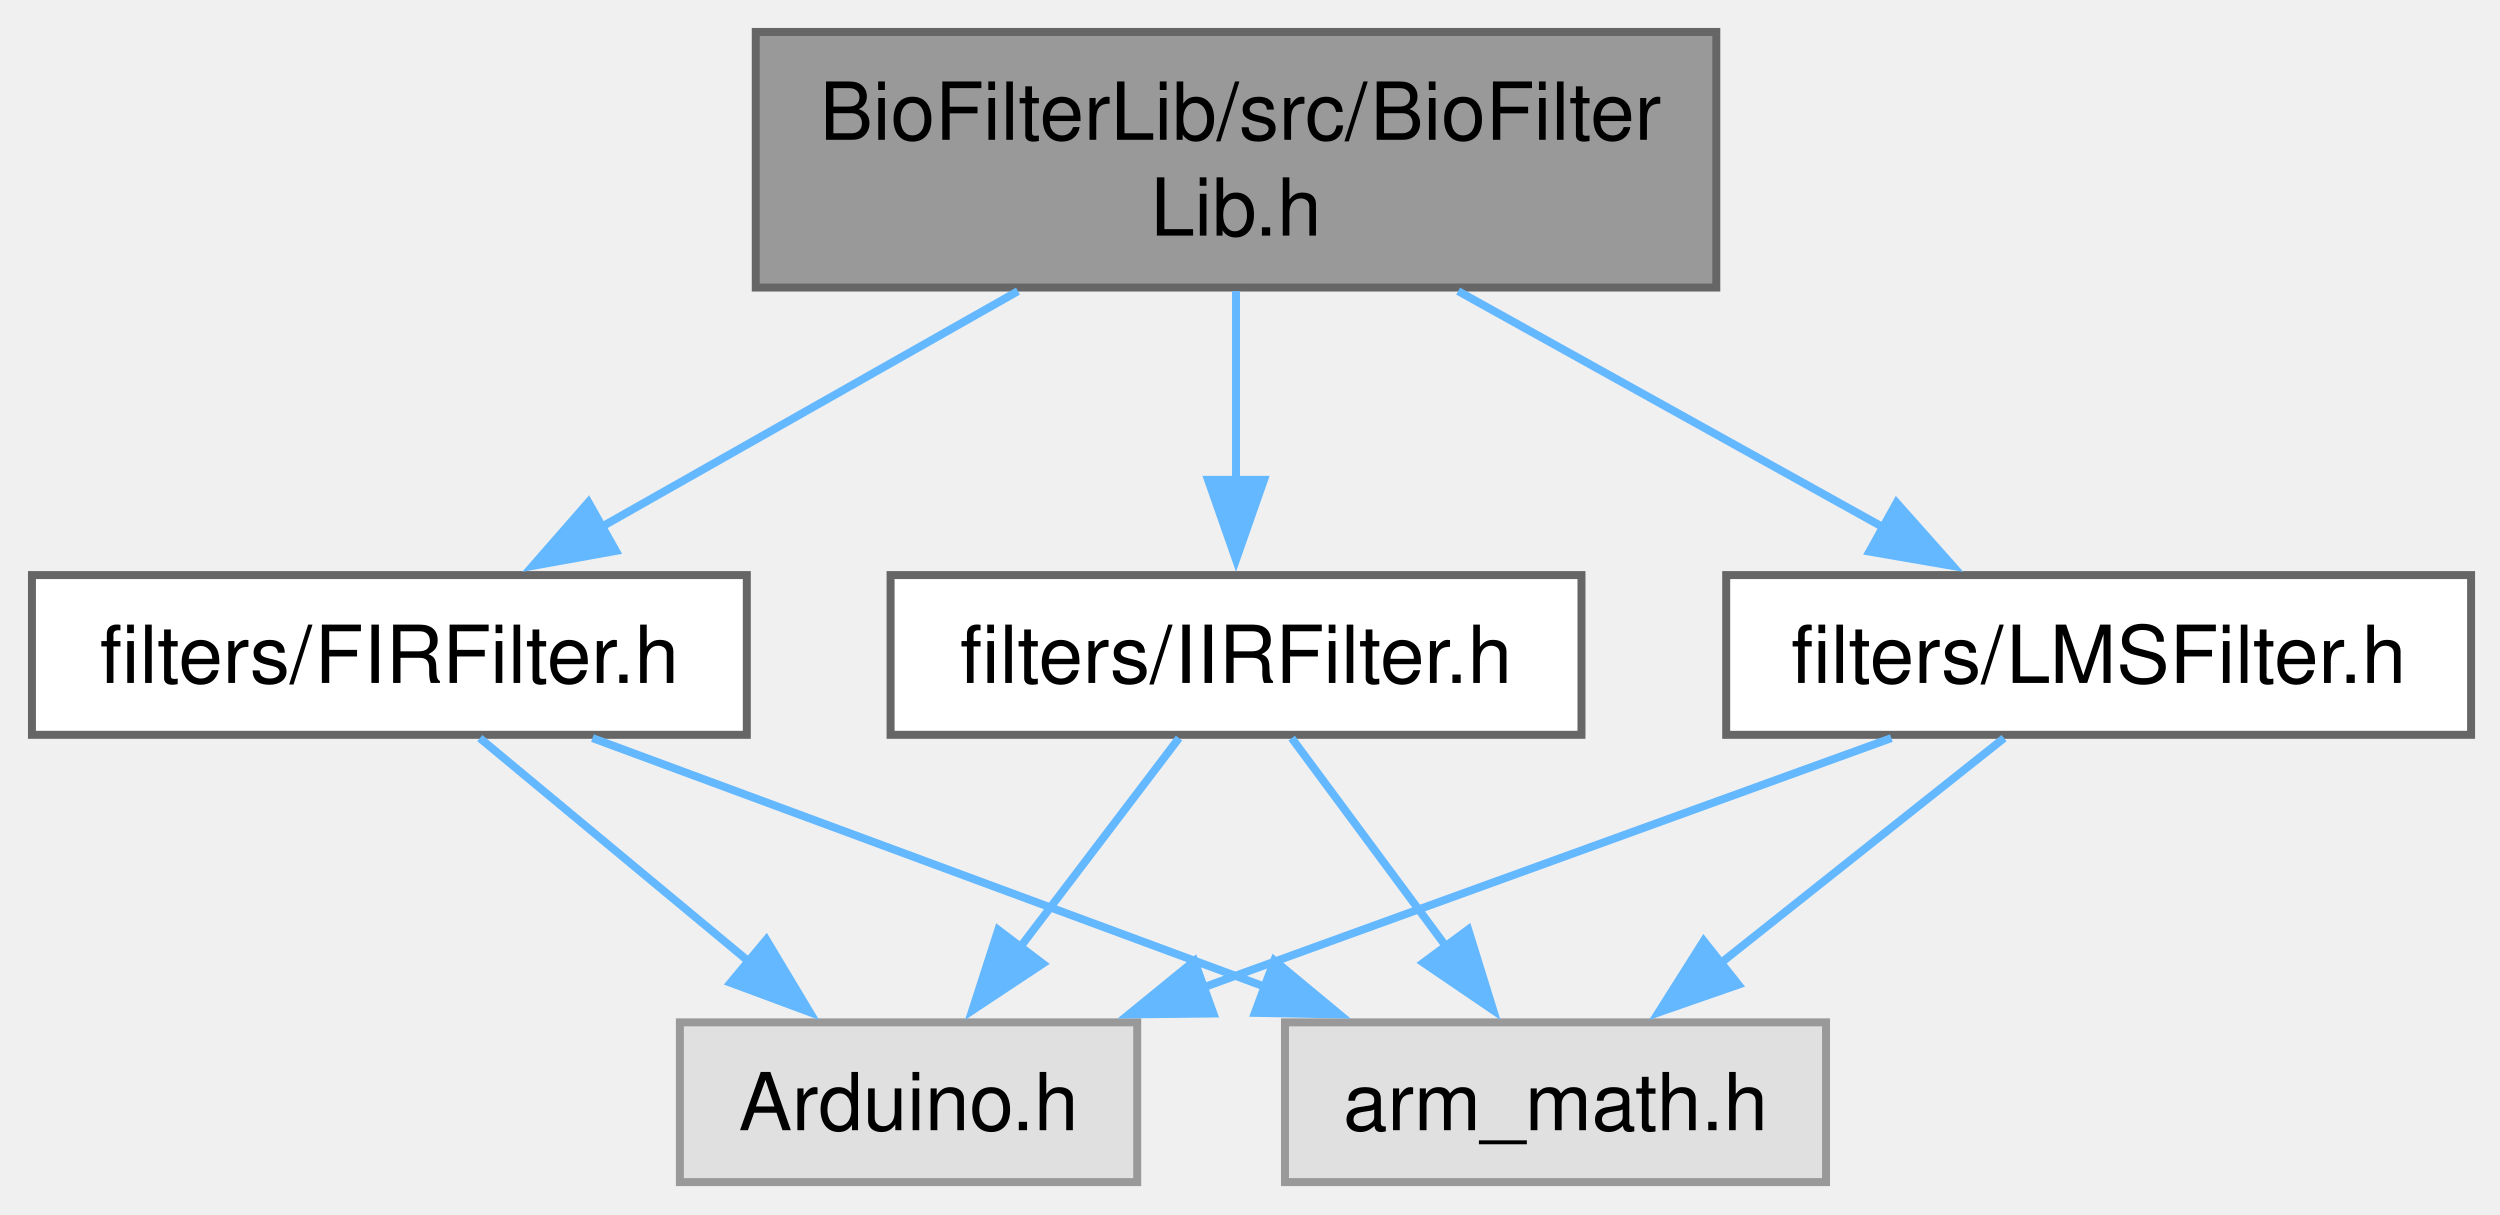
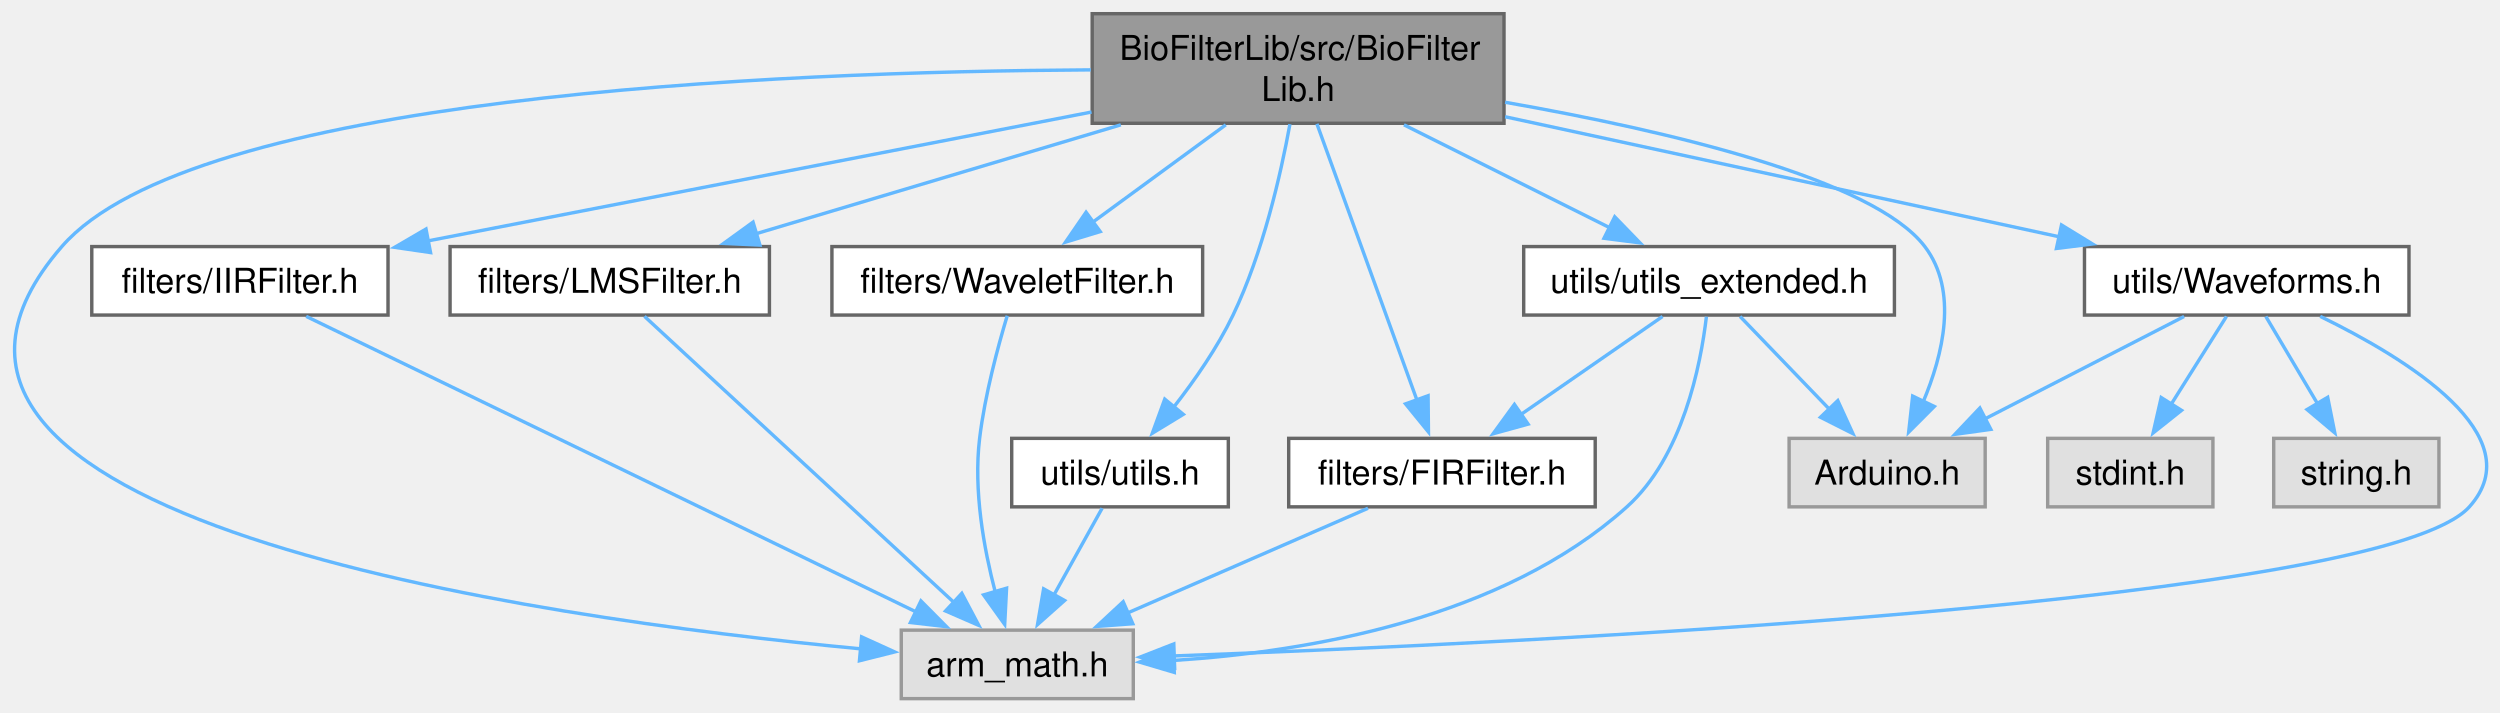
- <svg xmlns="http://www.w3.org/2000/svg" xmlns:xlink="http://www.w3.org/1999/xlink" width="313pt" height="152pt" viewBox="0.00 0.00 313.00 152.00">
-   <g id="graph0" class="graph" transform="scale(1 1) rotate(0) translate(4 148)">
+ <svg xmlns="http://www.w3.org/2000/svg" xmlns:xlink="http://www.w3.org/1999/xlink" width="730pt" height="208pt" viewBox="0.00 0.00 730.00 208.00">
+   <g id="graph0" class="graph" transform="scale(1 1) rotate(0) translate(4 204)">
    <g id="Node000001" class="node">
      <g id="a_Node000001">
        <a xlink:title=" ">
-           <polygon fill="#999999" stroke="#666666" points="210.88,-144 90.62,-144 90.62,-112 210.88,-112 210.88,-144" />
-           <text xml:space="preserve" text-anchor="start" x="98.62" y="-130.5" font-family="Helvetica,sans-Serif" font-size="10.00">BioFilterLib/src/BioFilter</text>
-           <text xml:space="preserve" text-anchor="middle" x="150.75" y="-118.5" font-family="Helvetica,sans-Serif" font-size="10.00">Lib.h</text>
+           <polygon fill="#999999" stroke="#666666" points="435.17,-200 314.92,-200 314.92,-168 435.17,-168 435.17,-200" />
+           <text xml:space="preserve" text-anchor="start" x="322.92" y="-186.5" font-family="Helvetica,sans-Serif" font-size="10.00">BioFilterLib/src/BioFilter</text>
+           <text xml:space="preserve" text-anchor="middle" x="375.05" y="-174.5" font-family="Helvetica,sans-Serif" font-size="10.00">Lib.h</text>
        </a>
      </g>
    </g>
    <g id="Node000002" class="node">
      <g id="a_Node000002">
-         <a xlink:href="_f_i_r_filter_8h.html" target="_top" xlink:title="Filtro FIR optimizado para bioseñales usando CMSIS-DSP.">
-           <polygon fill="white" stroke="#666666" points="89.5,-76 0,-76 0,-56 89.5,-56 89.5,-76" />
-           <text xml:space="preserve" text-anchor="middle" x="44.75" y="-62.5" font-family="Helvetica,sans-Serif" font-size="10.00">filters/FIRFilter.h</text>
+         <a xlink:title=" ">
+           <polygon fill="#e0e0e0" stroke="#999999" points="575.67,-76 518.42,-76 518.42,-56 575.67,-56 575.67,-76" />
+           <text xml:space="preserve" text-anchor="middle" x="547.05" y="-62.5" font-family="Helvetica,sans-Serif" font-size="10.00">Arduino.h</text>
        </a>
      </g>
    </g>
    <g id="edge1_Node000001_Node000002" class="edge">
      <g id="a_edge1_Node000001_Node000002">
        <a xlink:title=" ">
-           <path fill="none" stroke="#63b8ff" d="M123.45,-111.55C107.35,-102.43 87.07,-90.96 71.13,-81.93" />
-           <polygon fill="#63b8ff" stroke="#63b8ff" points="73.11,-79.03 62.69,-77.15 69.67,-85.13 73.11,-79.03" />
+           <path fill="none" stroke="#63b8ff" d="M435.49,-174.14C482.83,-165.82 543.09,-151.7 558.05,-132 567.88,-119.05 563.41,-100.47 557.49,-86.48" />
+           <polygon fill="#63b8ff" stroke="#63b8ff" points="560.81,-85.31 553.33,-77.81 554.5,-88.34 560.81,-85.31" />
+         </a>
+       </g>
+     </g>
+     <g id="Node000003" class="node">
+       <g id="a_Node000003">
+         <a xlink:title=" ">
+           <polygon fill="#e0e0e0" stroke="#999999" points="326.92,-20 259.17,-20 259.17,0 326.92,0 326.92,-20" />
+           <text xml:space="preserve" text-anchor="middle" x="293.05" y="-6.5" font-family="Helvetica,sans-Serif" font-size="10.00">arm_math.h</text>
+         </a>
+       </g>
+     </g>
+     <g id="edge2_Node000001_Node000003" class="edge">
+       <g id="a_edge2_Node000001_Node000003">
+         <a xlink:title=" ">
+           <path fill="none" stroke="#63b8ff" d="M314.5,-183.6C222.02,-183.08 52.23,-175.96 14.05,-132 -54.84,-52.7 151.85,-23.58 247.39,-14.53" />
+           <polygon fill="#63b8ff" stroke="#63b8ff" points="247.59,-18.03 257.23,-13.64 246.96,-11.06 247.59,-18.03" />
+         </a>
+       </g>
+     </g>
+     <g id="Node000004" class="node">
+       <g id="a_Node000004">
+         <a xlink:href="_f_i_r_filter_8h.html" target="_top" xlink:title="Filtro FIR optimizado para bioseñales usando CMSIS-DSP.">
+           <polygon fill="white" stroke="#666666" points="461.8,-76 372.3,-76 372.3,-56 461.8,-56 461.8,-76" />
+           <text xml:space="preserve" text-anchor="middle" x="417.05" y="-62.5" font-family="Helvetica,sans-Serif" font-size="10.00">filters/FIRFilter.h</text>
+         </a>
+       </g>
+     </g>
+     <g id="edge3_Node000001_Node000004" class="edge">
+       <g id="a_edge3_Node000001_Node000004">
+         <a xlink:title=" ">
+           <path fill="none" stroke="#63b8ff" d="M380.54,-167.84C388.04,-147.13 401.49,-109.95 409.81,-86.99" />
+           <polygon fill="#63b8ff" stroke="#63b8ff" points="413,-88.45 413.11,-77.86 406.42,-86.07 413,-88.45" />
        </a>
      </g>
    </g>
    <g id="Node000005" class="node">
      <g id="a_Node000005">
        <a xlink:href="_i_i_r_filter_8h.html" target="_top" xlink:title="Filtro IIR de tipo Biquad en cascada, optimizado para bioseñales usando CMSIS-DSP.">
-           <polygon fill="white" stroke="#666666" points="194,-76 107.5,-76 107.5,-56 194,-56 194,-76" />
-           <text xml:space="preserve" text-anchor="middle" x="150.75" y="-62.5" font-family="Helvetica,sans-Serif" font-size="10.00">filters/IIRFilter.h</text>
-         </a>
-       </g>
-     </g>
-     <g id="edge4_Node000001_Node000005" class="edge">
-       <g id="a_edge4_Node000001_Node000005">
-         <a xlink:title=" ">
-           <path fill="none" stroke="#63b8ff" d="M150.75,-111.55C150.75,-104.34 150.75,-95.66 150.75,-87.88" />
-           <polygon fill="#63b8ff" stroke="#63b8ff" points="154.25,-87.92 150.75,-77.92 147.25,-87.92 154.25,-87.92" />
+           <polygon fill="white" stroke="#666666" points="109.3,-132 22.8,-132 22.8,-112 109.3,-112 109.3,-132" />
+           <text xml:space="preserve" text-anchor="middle" x="66.05" y="-118.5" font-family="Helvetica,sans-Serif" font-size="10.00">filters/IIRFilter.h</text>
+         </a>
+       </g>
+     </g>
+     <g id="edge5_Node000001_Node000005" class="edge">
+       <g id="a_edge5_Node000001_Node000005">
+         <a xlink:title=" ">
+           <path fill="none" stroke="#63b8ff" d="M314.73,-171.29C258.49,-160.37 175.32,-144.22 120.91,-133.65" />
+           <polygon fill="#63b8ff" stroke="#63b8ff" points="121.72,-130.25 111.24,-131.78 120.39,-137.12 121.72,-130.25" />
        </a>
      </g>
    </g>
    <g id="Node000006" class="node">
      <g id="a_Node000006">
        <a xlink:href="_l_m_s_filter_8h.html" target="_top" xlink:title="Filtro LMS (Least Mean Squares) adaptativo para bioseñales usando CMSIS-DSP.">
-           <polygon fill="white" stroke="#666666" points="305.38,-76 212.12,-76 212.12,-56 305.38,-56 305.38,-76" />
-           <text xml:space="preserve" text-anchor="middle" x="258.75" y="-62.5" font-family="Helvetica,sans-Serif" font-size="10.00">filters/LMSFilter.h</text>
+           <polygon fill="white" stroke="#666666" points="220.67,-132 127.42,-132 127.42,-112 220.67,-112 220.67,-132" />
+           <text xml:space="preserve" text-anchor="middle" x="174.05" y="-118.5" font-family="Helvetica,sans-Serif" font-size="10.00">filters/LMSFilter.h</text>
        </a>
      </g>
    </g>
    <g id="edge7_Node000001_Node000006" class="edge">
      <g id="a_edge7_Node000001_Node000006">
        <a xlink:title=" ">
-           <path fill="none" stroke="#63b8ff" d="M178.56,-111.55C194.97,-102.43 215.63,-90.96 231.87,-81.93" />
-           <polygon fill="#63b8ff" stroke="#63b8ff" points="233.45,-85.06 240.49,-77.14 230.05,-78.94 233.45,-85.06" />
-         </a>
-       </g>
-     </g>
-     <g id="Node000003" class="node">
-       <g id="a_Node000003">
-         <a xlink:title=" ">
-           <polygon fill="#e0e0e0" stroke="#999999" points="138.38,-20 81.12,-20 81.12,0 138.38,0 138.38,-20" />
-           <text xml:space="preserve" text-anchor="middle" x="109.75" y="-6.5" font-family="Helvetica,sans-Serif" font-size="10.00">Arduino.h</text>
-         </a>
-       </g>
-     </g>
-     <g id="edge2_Node000002_Node000003" class="edge">
-       <g id="a_edge2_Node000002_Node000003">
-         <a xlink:title=" ">
-           <path fill="none" stroke="#63b8ff" d="M56.07,-55.59C65.39,-47.85 78.83,-36.69 89.93,-27.47" />
-           <polygon fill="#63b8ff" stroke="#63b8ff" points="91.94,-30.35 97.39,-21.27 87.46,-24.96 91.94,-30.35" />
-         </a>
-       </g>
-     </g>
-     <g id="Node000004" class="node">
-       <g id="a_Node000004">
-         <a xlink:title=" ">
-           <polygon fill="#e0e0e0" stroke="#999999" points="224.62,-20 156.88,-20 156.88,0 224.62,0 224.62,-20" />
-           <text xml:space="preserve" text-anchor="middle" x="190.75" y="-6.5" font-family="Helvetica,sans-Serif" font-size="10.00">arm_math.h</text>
-         </a>
-       </g>
-     </g>
-     <g id="edge3_Node000002_Node000004" class="edge">
-       <g id="a_edge3_Node000002_Node000004">
-         <a xlink:title=" ">
-           <path fill="none" stroke="#63b8ff" d="M70.18,-55.59C93.49,-46.97 128.25,-34.12 154.47,-24.42" />
-           <polygon fill="#63b8ff" stroke="#63b8ff" points="155.54,-27.76 163.7,-21 153.11,-21.19 155.54,-27.76" />
-         </a>
-       </g>
-     </g>
-     <g id="edge5_Node000005_Node000003" class="edge">
-       <g id="a_edge5_Node000005_Node000003">
-         <a xlink:title=" ">
-           <path fill="none" stroke="#63b8ff" d="M143.61,-55.59C138.14,-48.39 130.43,-38.23 123.74,-29.43" />
-           <polygon fill="#63b8ff" stroke="#63b8ff" points="126.56,-27.35 117.73,-21.5 120.98,-31.58 126.56,-27.35" />
-         </a>
-       </g>
-     </g>
-     <g id="edge6_Node000005_Node000004" class="edge">
-       <g id="a_edge6_Node000005_Node000004">
-         <a xlink:title=" ">
-           <path fill="none" stroke="#63b8ff" d="M157.72,-55.59C163.05,-48.39 170.58,-38.23 177.1,-29.43" />
-           <polygon fill="#63b8ff" stroke="#63b8ff" points="179.82,-31.63 182.96,-21.51 174.2,-27.47 179.82,-31.63" />
+           <path fill="none" stroke="#63b8ff" d="M323.28,-167.55C290.24,-157.68 247.91,-145.05 216.78,-135.76" />
+           <polygon fill="#63b8ff" stroke="#63b8ff" points="217.89,-132.44 207.31,-132.93 215.89,-139.14 217.89,-132.44" />
+         </a>
+       </g>
+     </g>
+     <g id="Node000007" class="node">
+       <g id="a_Node000007">
+         <a xlink:href="_wavelet_filter_8h.html" target="_top" xlink:title="Filtro Wavelet de banco de filtros optimizado para bioseñales usando CMSIS-DSP.">
+           <polygon fill="white" stroke="#666666" points="347.17,-132 238.92,-132 238.92,-112 347.17,-112 347.17,-132" />
+           <text xml:space="preserve" text-anchor="middle" x="293.05" y="-118.5" font-family="Helvetica,sans-Serif" font-size="10.00">filters/WaveletFilter.h</text>
+         </a>
+       </g>
+     </g>
+     <g id="edge9_Node000001_Node000007" class="edge">
+       <g id="a_edge9_Node000001_Node000007">
+         <a xlink:title=" ">
+           <path fill="none" stroke="#63b8ff" d="M353.93,-167.55C341.95,-158.78 326.98,-147.83 314.88,-138.97" />
+           <polygon fill="#63b8ff" stroke="#63b8ff" points="317.26,-136.38 307.13,-133.3 313.13,-142.03 317.26,-136.38" />
+         </a>
+       </g>
+     </g>
+     <g id="Node000008" class="node">
+       <g id="a_Node000008">
+         <a xlink:href="utils_8h.html" target="_top" xlink:title=" ">
+           <polygon fill="white" stroke="#666666" points="354.67,-76 291.42,-76 291.42,-56 354.67,-56 354.67,-76" />
+           <text xml:space="preserve" text-anchor="middle" x="323.05" y="-62.5" font-family="Helvetica,sans-Serif" font-size="10.00">utils/utils.h</text>
+         </a>
+       </g>
+     </g>
+     <g id="edge11_Node000001_Node000008" class="edge">
+       <g id="a_edge11_Node000001_Node000008">
+         <a xlink:title=" ">
+           <path fill="none" stroke="#63b8ff" d="M372.66,-167.74C369.96,-152.96 364.76,-130.18 356.05,-112 351.51,-102.54 344.91,-93.03 338.8,-85.21" />
+           <polygon fill="#63b8ff" stroke="#63b8ff" points="341.52,-83.01 332.48,-77.5 336.11,-87.45 341.52,-83.01" />
+         </a>
+       </g>
+     </g>
+     <g id="Node000009" class="node">
+       <g id="a_Node000009">
+         <a xlink:href="_waveforms_8h.html" target="_top" xlink:title="Señales de prueba para BioFilterLib.">
+           <polygon fill="white" stroke="#666666" points="699.42,-132 604.67,-132 604.67,-112 699.42,-112 699.42,-132" />
+           <text xml:space="preserve" text-anchor="middle" x="652.05" y="-118.5" font-family="Helvetica,sans-Serif" font-size="10.00">utils/Waveforms.h</text>
+         </a>
+       </g>
+     </g>
+     <g id="edge13_Node000001_Node000009" class="edge">
+       <g id="a_edge13_Node000001_Node000009">
+         <a xlink:title=" ">
+           <path fill="none" stroke="#63b8ff" d="M435.49,-169.91C483.73,-159.46 550.72,-144.95 597.37,-134.84" />
+           <polygon fill="#63b8ff" stroke="#63b8ff" points="597.96,-138.3 607,-132.76 596.48,-131.45 597.96,-138.3" />
+         </a>
+       </g>
+     </g>
+     <g id="Node000012" class="node">
+       <g id="a_Node000012">
+         <a xlink:href="utils__extended_8h.html" target="_top" xlink:title=" ">
+           <polygon fill="white" stroke="#666666" points="549.17,-132 440.92,-132 440.92,-112 549.17,-112 549.17,-132" />
+           <text xml:space="preserve" text-anchor="middle" x="495.05" y="-118.5" font-family="Helvetica,sans-Serif" font-size="10.00">utils/utils_extended.h</text>
+         </a>
+       </g>
+     </g>
+     <g id="edge18_Node000001_Node000012" class="edge">
+       <g id="a_edge18_Node000001_Node000012">
+         <a xlink:title=" ">
+           <path fill="none" stroke="#63b8ff" d="M405.95,-167.55C424.44,-158.3 447.79,-146.63 465.95,-137.55" />
+           <polygon fill="#63b8ff" stroke="#63b8ff" points="467.5,-140.69 474.88,-133.08 464.37,-134.43 467.5,-140.69" />
+         </a>
+       </g>
+     </g>
+     <g id="edge4_Node000004_Node000003" class="edge">
+       <g id="a_edge4_Node000004_Node000003">
+         <a xlink:title=" ">
+           <path fill="none" stroke="#63b8ff" d="M395.45,-55.59C376.1,-47.17 347.44,-34.69 325.37,-25.07" />
+           <polygon fill="#63b8ff" stroke="#63b8ff" points="326.77,-21.87 316.2,-21.08 323.97,-28.29 326.77,-21.87" />
+         </a>
+       </g>
+     </g>
+     <g id="edge6_Node000005_Node000003" class="edge">
+       <g id="a_edge6_Node000005_Node000003">
+         <a xlink:title=" ">
+           <path fill="none" stroke="#63b8ff" d="M85.4,-111.62C125.19,-92.34 216.38,-48.15 263.56,-25.29" />
+           <polygon fill="#63b8ff" stroke="#63b8ff" points="264.91,-28.53 272.38,-21.01 261.85,-22.23 264.91,-28.53" />
        </a>
      </g>
    </g>
    <g id="edge8_Node000006_Node000003" class="edge">
      <g id="a_edge8_Node000006_Node000003">
        <a xlink:title=" ">
-           <path fill="none" stroke="#63b8ff" d="M232.8,-55.59C208.91,-46.94 173.22,-34 146.42,-24.29" />
-           <polygon fill="#63b8ff" stroke="#63b8ff" points="147.92,-21.11 137.33,-21 145.54,-27.69 147.92,-21.11" />
-         </a>
-       </g>
-     </g>
-     <g id="edge9_Node000006_Node000004" class="edge">
-       <g id="a_edge9_Node000006_Node000004">
-         <a xlink:title=" ">
-           <path fill="none" stroke="#63b8ff" d="M246.91,-55.59C237.06,-47.77 222.82,-36.46 211.14,-27.19" />
-           <polygon fill="#63b8ff" stroke="#63b8ff" points="213.65,-24.72 203.64,-21.24 209.3,-30.2 213.65,-24.72" />
+           <path fill="none" stroke="#63b8ff" d="M184.19,-111.62C204.22,-93.11 249.07,-51.65 274.51,-28.13" />
+           <polygon fill="#63b8ff" stroke="#63b8ff" points="276.85,-30.74 281.81,-21.38 272.1,-25.6 276.85,-30.74" />
+         </a>
+       </g>
+     </g>
+     <g id="edge10_Node000007_Node000003" class="edge">
+       <g id="a_edge10_Node000007_Node000003">
+         <a xlink:title=" ">
+           <path fill="none" stroke="#63b8ff" d="M290.11,-111.81C287.4,-102.8 283.57,-88.62 282.05,-76 280.22,-60.84 283.28,-43.84 286.64,-31.02" />
+           <polygon fill="#63b8ff" stroke="#63b8ff" points="289.92,-32.25 289.37,-21.67 283.2,-30.29 289.92,-32.25" />
+         </a>
+       </g>
+     </g>
+     <g id="edge12_Node000008_Node000003" class="edge">
+       <g id="a_edge12_Node000008_Node000003">
+         <a xlink:title=" ">
+           <path fill="none" stroke="#63b8ff" d="M317.82,-55.59C313.95,-48.63 308.54,-38.89 303.76,-30.29" />
+           <polygon fill="#63b8ff" stroke="#63b8ff" points="306.86,-28.66 298.95,-21.62 300.74,-32.06 306.86,-28.66" />
+         </a>
+       </g>
+     </g>
+     <g id="edge14_Node000009_Node000002" class="edge">
+       <g id="a_edge14_Node000009_Node000002">
+         <a xlink:title=" ">
+           <path fill="none" stroke="#63b8ff" d="M633.76,-111.59C617.74,-103.36 594.21,-91.26 575.7,-81.74" />
+           <polygon fill="#63b8ff" stroke="#63b8ff" points="577.32,-78.63 566.82,-77.17 574.12,-84.86 577.32,-78.63" />
+         </a>
+       </g>
+     </g>
+     <g id="edge17_Node000009_Node000003" class="edge">
+       <g id="a_edge17_Node000009_Node000003">
+         <a xlink:title=" ">
+           <path fill="none" stroke="#63b8ff" d="M673.5,-111.62C698.91,-99.25 735.62,-76.65 717.05,-56 692.08,-28.24 443.19,-16.29 338.77,-12.47" />
+           <polygon fill="#63b8ff" stroke="#63b8ff" points="339,-8.97 328.88,-12.12 338.75,-15.97 339,-8.97" />
+         </a>
+       </g>
+     </g>
+     <g id="Node000010" class="node">
+       <g id="a_Node000010">
+         <a xlink:title=" ">
+           <polygon fill="#e0e0e0" stroke="#999999" points="642.17,-76 593.92,-76 593.92,-56 642.17,-56 642.17,-76" />
+           <text xml:space="preserve" text-anchor="middle" x="618.05" y="-62.5" font-family="Helvetica,sans-Serif" font-size="10.00">stdint.h</text>
+         </a>
+       </g>
+     </g>
+     <g id="edge15_Node000009_Node000010" class="edge">
+       <g id="a_edge15_Node000009_Node000010">
+         <a xlink:title=" ">
+           <path fill="none" stroke="#63b8ff" d="M646.12,-111.59C641.69,-104.55 635.47,-94.67 630.01,-86" />
+           <polygon fill="#63b8ff" stroke="#63b8ff" points="633,-84.18 624.71,-77.58 627.07,-87.91 633,-84.18" />
+         </a>
+       </g>
+     </g>
+     <g id="Node000011" class="node">
+       <g id="a_Node000011">
+         <a xlink:title=" ">
+           <polygon fill="#e0e0e0" stroke="#999999" points="708.17,-76 659.92,-76 659.92,-56 708.17,-56 708.17,-76" />
+           <text xml:space="preserve" text-anchor="middle" x="684.05" y="-62.5" font-family="Helvetica,sans-Serif" font-size="10.00">string.h</text>
+         </a>
+       </g>
+     </g>
+     <g id="edge16_Node000009_Node000011" class="edge">
+       <g id="a_edge16_Node000009_Node000011">
+         <a xlink:title=" ">
+           <path fill="none" stroke="#63b8ff" d="M657.62,-111.59C661.8,-104.55 667.65,-94.67 672.79,-86" />
+           <polygon fill="#63b8ff" stroke="#63b8ff" points="675.68,-87.99 677.76,-77.6 669.66,-84.42 675.68,-87.99" />
+         </a>
+       </g>
+     </g>
+     <g id="edge19_Node000012_Node000002" class="edge">
+       <g id="a_edge19_Node000012_Node000002">
+         <a xlink:title=" ">
+           <path fill="none" stroke="#63b8ff" d="M504.1,-111.59C511.26,-104.16 521.45,-93.58 530.11,-84.58" />
+           <polygon fill="#63b8ff" stroke="#63b8ff" points="532.63,-87.02 537.04,-77.39 527.58,-82.16 532.63,-87.02" />
+         </a>
+       </g>
+     </g>
+     <g id="edge20_Node000012_Node000003" class="edge">
+       <g id="a_edge20_Node000012_Node000003">
+         <a xlink:title=" ">
+           <path fill="none" stroke="#63b8ff" d="M494.27,-111.52C492.59,-97.32 487.33,-70.64 471.05,-56 434.77,-23.39 378.26,-13.68 338.67,-11.15" />
+           <polygon fill="#63b8ff" stroke="#63b8ff" points="338.89,-7.66 328.73,-10.67 338.55,-14.65 338.89,-7.66" />
+         </a>
+       </g>
+     </g>
+     <g id="edge21_Node000012_Node000004" class="edge">
+       <g id="a_edge21_Node000012_Node000004">
+         <a xlink:title=" ">
+           <path fill="none" stroke="#63b8ff" d="M481.46,-111.59C470.01,-103.67 453.38,-92.16 439.89,-82.82" />
+           <polygon fill="#63b8ff" stroke="#63b8ff" points="442.2,-80.16 431.98,-77.34 438.21,-85.91 442.2,-80.16" />
        </a>
      </g>
    </g>
  </g>
</svg>
